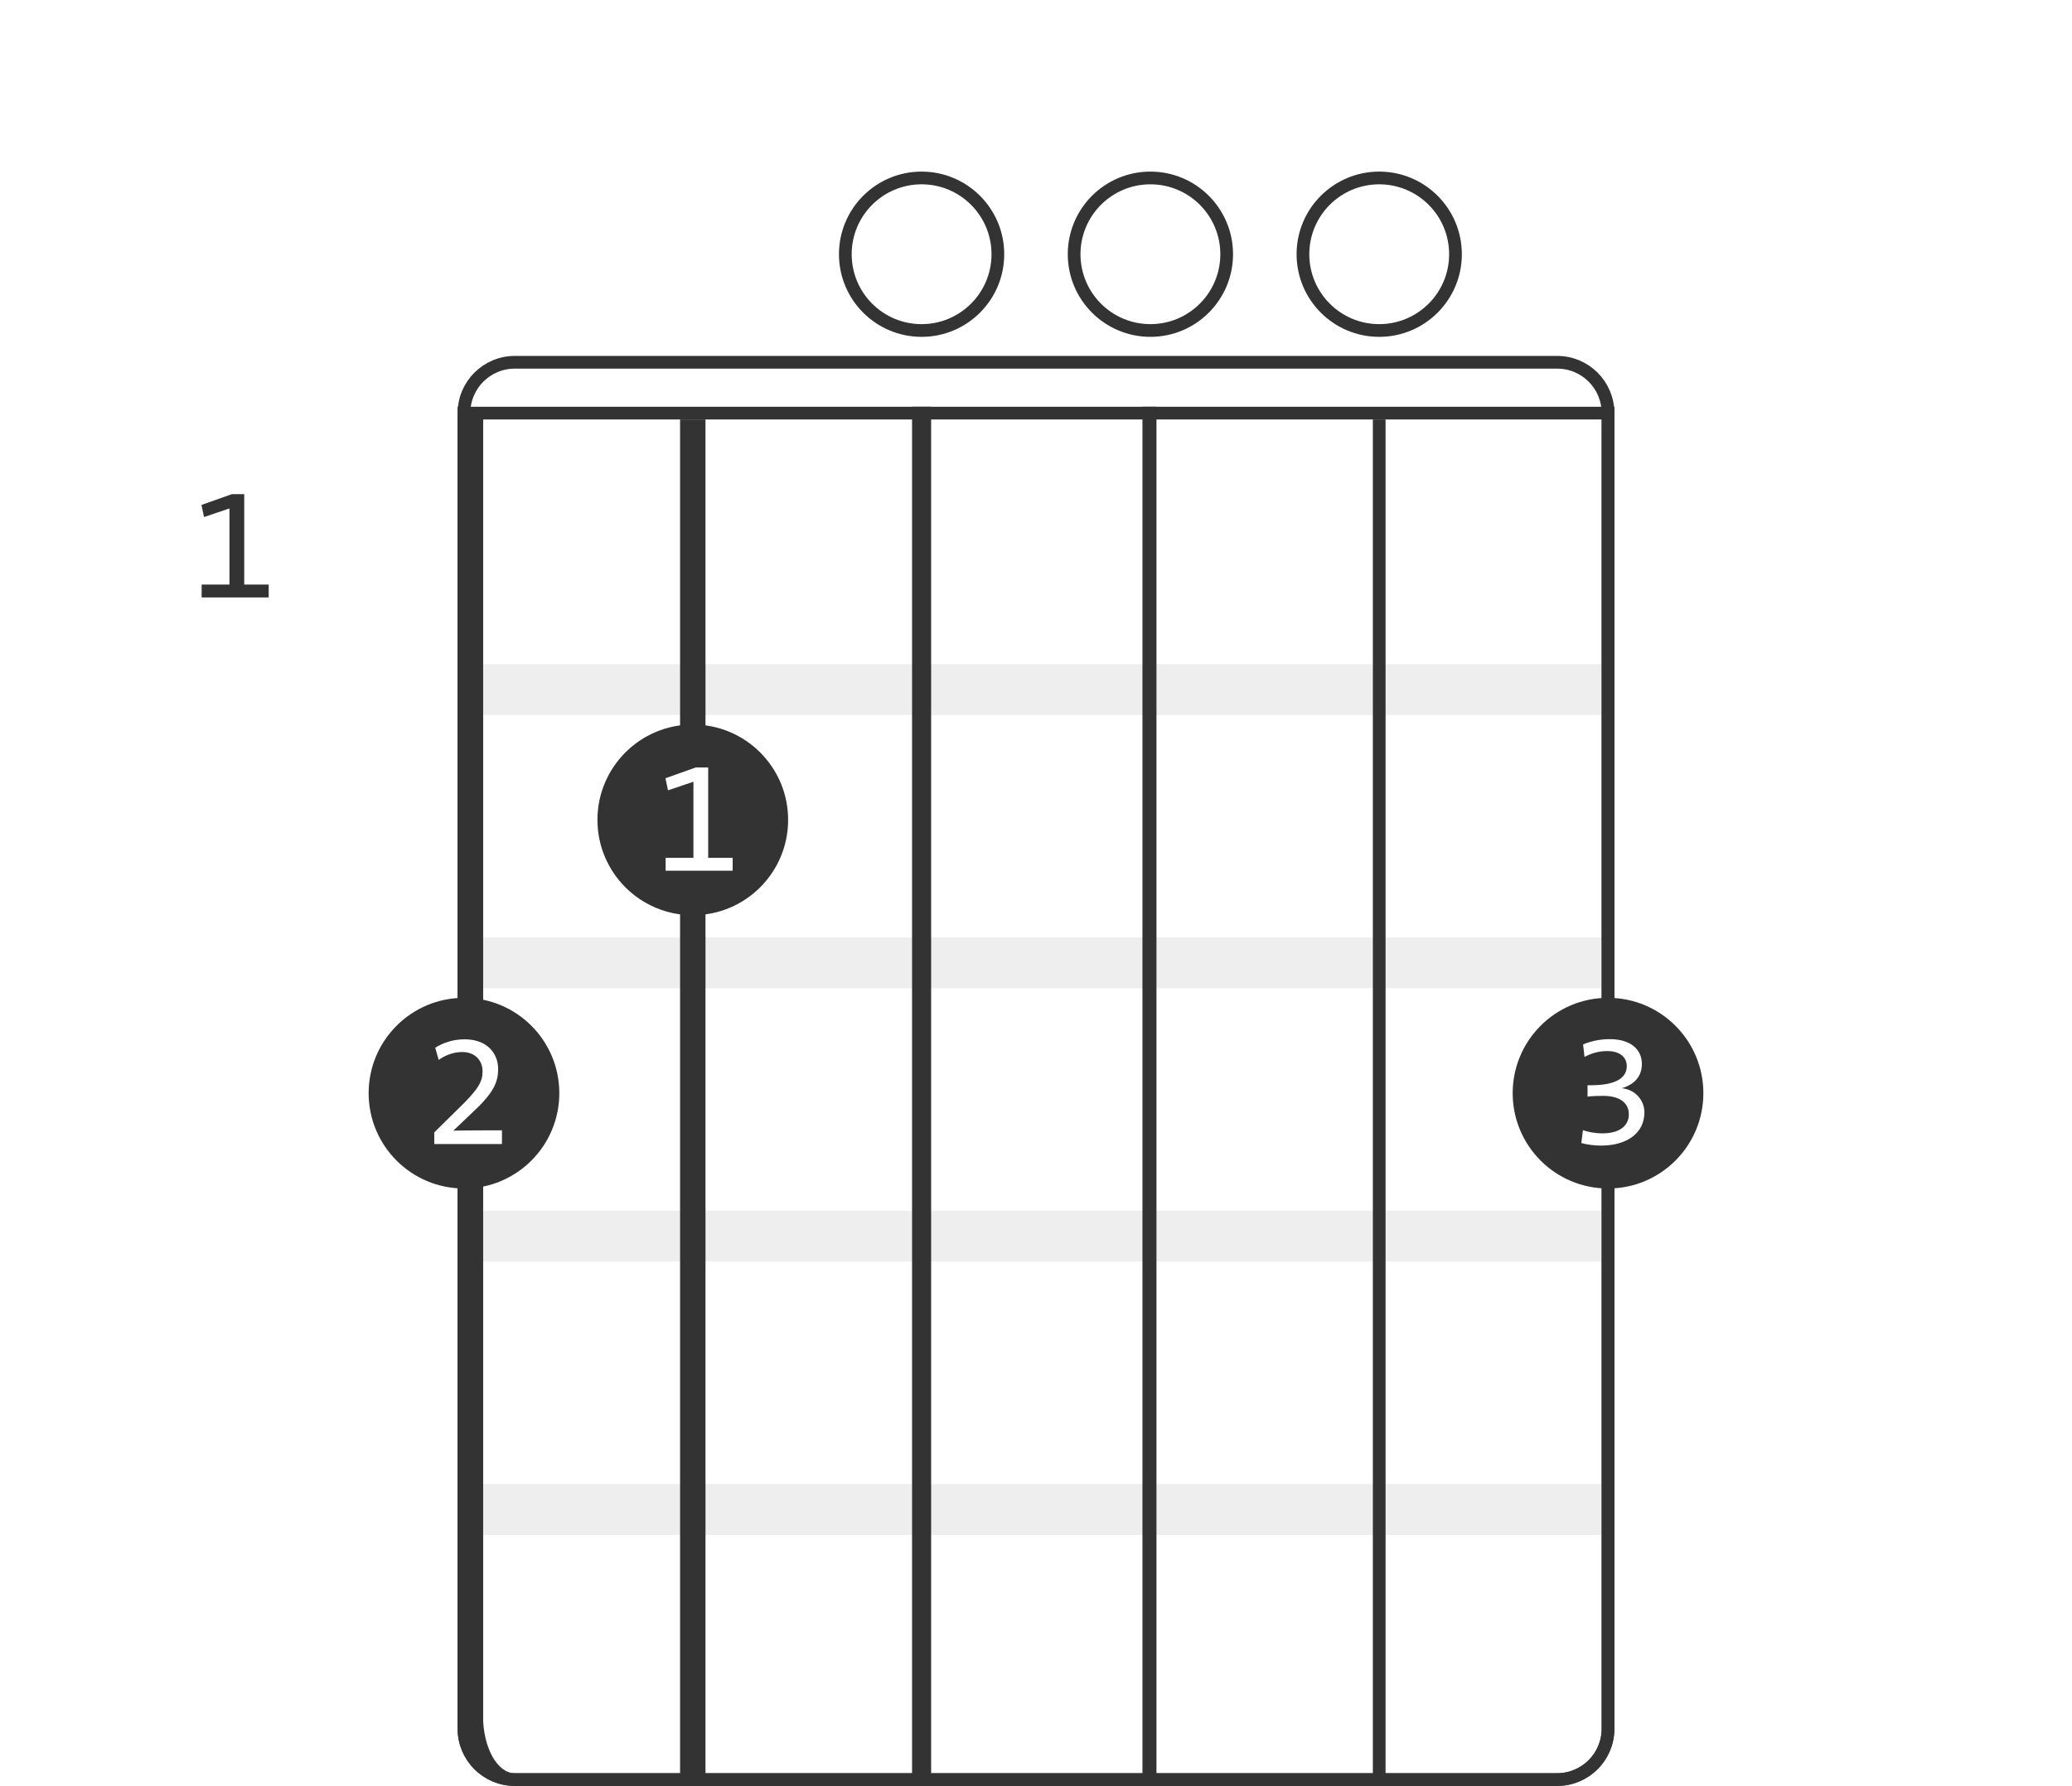
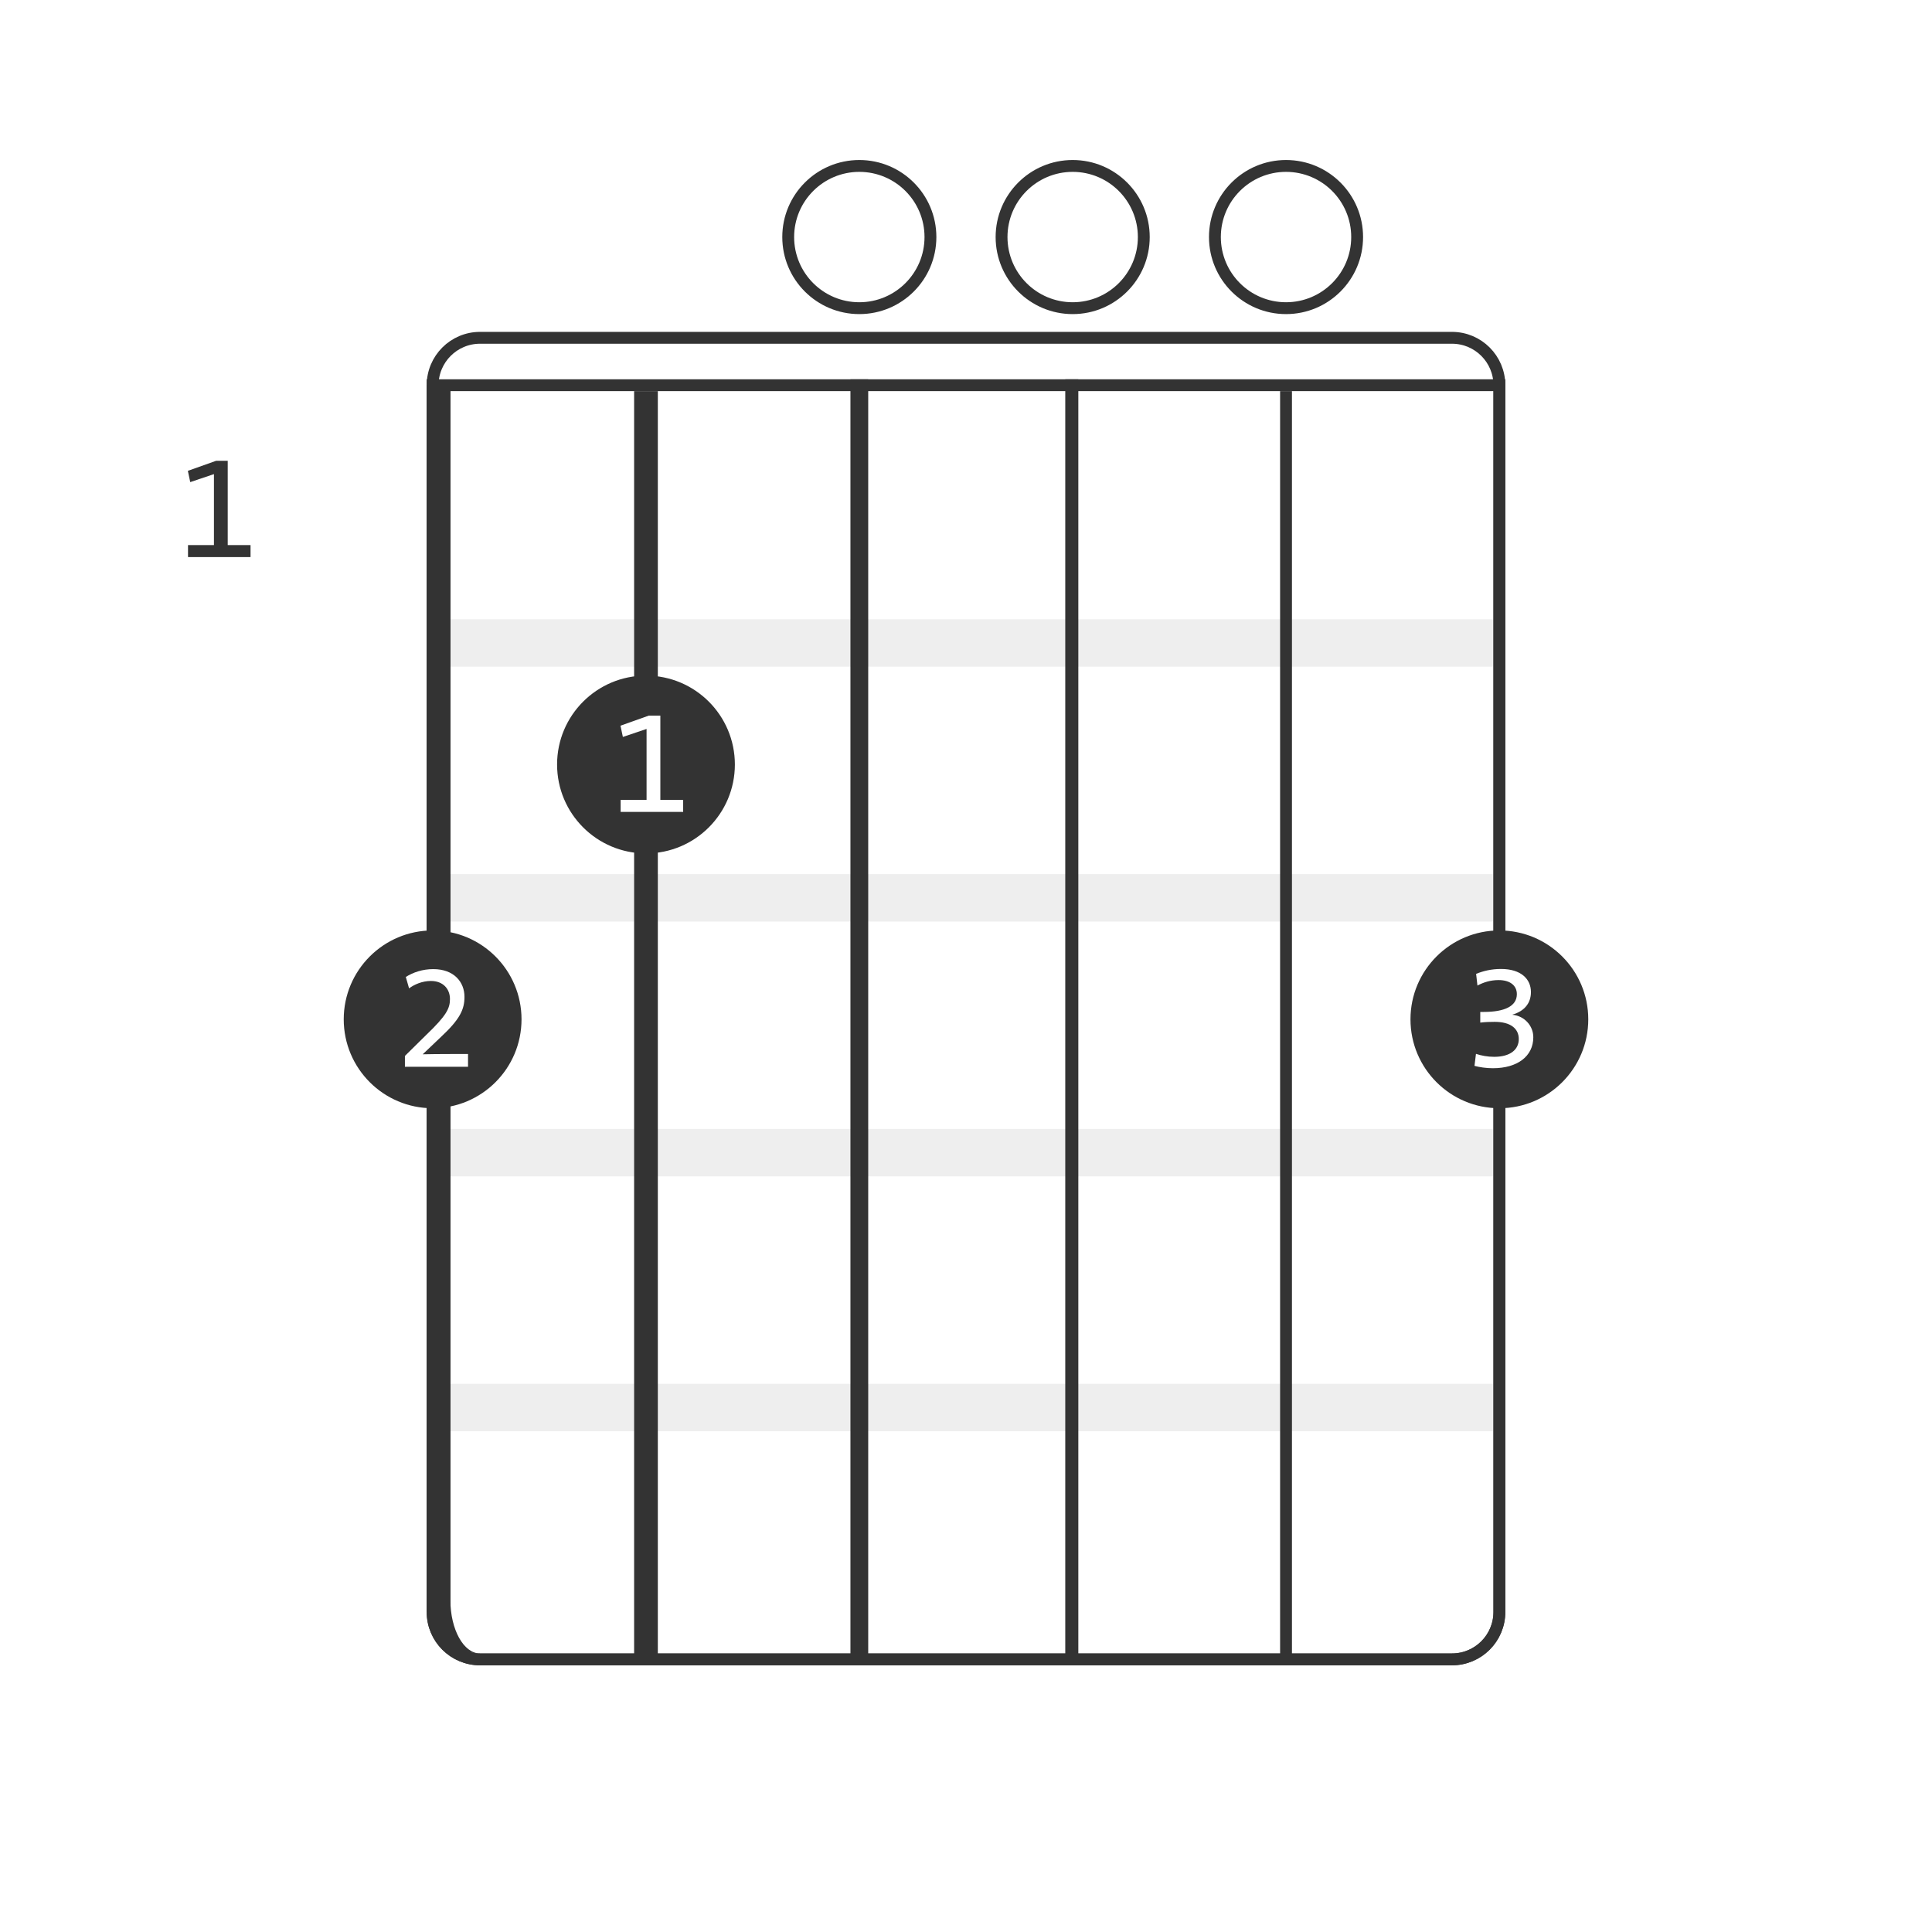
<svg xmlns="http://www.w3.org/2000/svg" xmlns:xlink="http://www.w3.org/1999/xlink" version="1.1">
  <defs>
    <symbol id="circle-1-black">
      <svg width="30" height="30" viewBox="0 0 30 30">
        <polygon fill="#333" points="21.275 23 10.725 23 10.725 20.975 15.1 20.975 15.1 9 11.1 10.35 10.7 8.45 15.475 6.75 17.425 6.75 17.425 20.975 21.275 20.975" />
      </svg>
    </symbol>
    <symbol id="circle-2-black">
      <svg width="30" height="30" viewBox="0 0 30 30">
        <path fill="#333" d="M10.975,17 L0.325,17 L0.325,15.175 L3.9,11.65 C7.35,8.35 7.925,7.15 7.925,5.575 C7.925,3.875 6.775,2.525 4.7,2.525 C3.225,2.525 1.85,3.15 1.025,3.775 L0.475,1.85 C1.7,1.075 3.3,0.525 5.1,0.525 C8.65,0.525 10.375,2.75 10.375,5.2 C10.375,7.325 9.625,8.975 6.375,12 L3.35,14.875 L3.35,14.9 C4.4,14.875 6.225,14.85 8.5,14.85 L10.975,14.85 L10.975,17 Z" transform="translate(10 6)" />
      </svg>
    </symbol>
    <symbol id="circle-3-black">
      <svg width="30" height="30" viewBox="0 0 30 30">
        <path fill="#333" d="M10.8,22.85 L11.05,20.825 C11.95,21.125 13,21.325 14.125,21.325 C16.85,21.325 18.275,20.1 18.275,18.325 C18.275,16.55 16.875,15.425 14.225,15.425 C13.325,15.425 12.625,15.45 11.775,15.55 L11.775,13.75 L12.35,13.75 C15.85,13.75 17.95,12.8 17.95,10.75 C17.95,9.275 16.775,8.375 14.875,8.375 C13.5,8.375 12.325,8.75 11.3,9.3 L11.075,7.325 C12.25,6.85 13.625,6.5 15.275,6.5 C18.625,6.5 20.325,8.175 20.325,10.4 C20.325,12.325 19.175,13.625 17.225,14.2 L17.2,14.225 C19.225,14.425 20.725,16.075 20.725,18.025 C20.725,21.225 18.05,23.25 13.9,23.25 C12.775,23.25 11.625,23.075 10.8,22.85 Z" />
      </svg>
    </symbol>
    <symbol id="circle-4-black">
      <svg width="30" height="30" viewBox="0 0 30 30">
        <path fill="#333" d="M20.575,19.25 L17.9,19.25 L17.9,23 L15.675,23 L15.675,19.25 L8.125,19.25 L7.95,17.425 L14.85,6.75 L17.9,6.75 L17.9,17.2 L20.575,17.2 L20.575,19.25 Z M15.7,17.2 L15.7,9 L15.675,9 L10.25,17.275 C11.75,17.2 14.7,17.2 15.7,17.2 Z" />
      </svg>
    </symbol>
    <symbol id="circle-5-black">
      <svg width="30" height="30" viewBox="0 0 30 30">
        <path fill="#333" d="M11,22.9 L11,20.825 C11.925,21.125 12.975,21.3 14.175,21.3 C16.85,21.3 18.325,19.975 18.325,17.95 C18.325,15.95 16.65,14.925 14.075,14.925 C13.025,14.925 12,15 11.35,15.125 L11.35,6.75 L20.15,6.75 L20.15,8.9 L13.45,8.9 L13.45,13.15 C13.875,13.125 14.45,13.1 14.825,13.1 C18.7,13.1 20.75,15.1 20.75,17.675 C20.75,21.025 18.05,23.225 14,23.225 C12.9,23.225 11.975,23.125 11,22.9 Z" />
      </svg>
    </symbol>
    <symbol id="circle-6-black">
      <svg width="30" height="30" viewBox="0 0 30 30">
        <path fill="#333" d="M19.951 6.6V8.575C19.451 8.5 18.951 8.45 18.301 8.45C14.976 8.45 13.226 10.375 12.601 13.675C12.551 13.925 12.476 14.35 12.401 14.9H12.426C13.226 13.525 14.726 12.775 16.451 12.775C19.701 12.775 21.501 14.875 21.501 17.525C21.501 20.975 19.251 23.25 15.851 23.25C12.326 23.25 10.176 20.75 10.176 16.4C10.176 9.45 13.626 6.525 18.476 6.525C19.001 6.525 19.601 6.55 19.951 6.6ZM19.201 17.9C19.201 15.975 18.101 14.65 15.976 14.65C13.876 14.65 12.651 16.325 12.651 17.725C12.651 19.75 13.826 21.4 16.051 21.4C18.051 21.4 19.201 19.95 19.201 17.9Z" />
      </svg>
    </symbol>
    <symbol id="circle-7-black">
      <svg width="30" height="30" viewBox="0 0 30 30">
        <path fill="#333" d="M21.25,6.75 L21.25,8.7 C18.725,13.4 16.45,18.75 15,23 L12.375,23 C14.025,18.475 16.275,13.275 18.65,8.9 C18.075,8.925 14.8,8.95 12.475,8.95 L10.275,8.95 L10.275,6.75 L21.25,6.75 Z" />
      </svg>
    </symbol>
    <symbol id="circle-8-black">
      <svg width="30" height="30" viewBox="0 0 30 30">
        <path fill="#333" d="M20.75,18.825 C20.75,21.55 18.3,23.25 15.1,23.25 C11.85,23.25 9.725,21.65 9.725,19.175 C9.725,17.1 11.375,15.85 13.2,14.8 C11.3,13.825 10.125,12.675 10.125,10.8 C10.125,8.325 12.25,6.5 15.375,6.5 C18.5,6.5 20.35,8.15 20.35,10.45 C20.35,12.325 18.925,13.475 17.25,14.475 C19.05,15.4 20.75,16.55 20.75,18.825 Z M18.05,10.65 C18.05,9.175 16.925,8.3 15.2,8.3 C13.45,8.3 12.45,9.35 12.45,10.6 C12.45,11.95 13.375,12.65 15.375,13.625 C16.825,12.8 18.05,11.975 18.05,10.65 Z M18.4,19.05 C18.4,17.275 16.825,16.475 15.075,15.675 C13.5,16.55 12.075,17.475 12.075,19 C12.075,20.4 13.225,21.4 15.325,21.4 C17.05,21.4 18.4,20.55 18.4,19.05 Z" />
      </svg>
    </symbol>
    <symbol id="circle-9-black">
      <svg width="30" height="30" viewBox="0 0 30 30">
        <path fill="#333" d="M10.9,23.05 L10.9,21.025 C11.6,21.2 12.4,21.275 13.15,21.275 C16.35,21.275 18.1,19.625 18.675,16.4 C18.75,15.925 18.8,15.625 18.9,15.2 L18.875,15.2 C18.075,16.35 16.7,17.05 14.975,17.05 C11.775,17.05 10,14.95 10,12.15 C10,8.725 12.35,6.5 15.6,6.5 C19,6.5 21.225,8.575 21.225,13.35 C21.225,20.45 17.725,23.225 12.9,23.225 C12.25,23.225 11.55,23.175 10.9,23.05 Z M18.725,12 C18.725,9.9 17.575,8.35 15.425,8.35 C13.45,8.35 12.275,9.875 12.275,11.8 C12.275,13.825 13.425,15.125 15.425,15.125 C17.55,15.125 18.725,13.7 18.725,12 Z" />
      </svg>
    </symbol>
    <symbol id="circle-0-black">
      <svg width="30" height="30" viewBox="0 0 30 30">
        <path fill="#333" d="M20.925,14.7 C20.925,20.925 18.05,23.25 15.1,23.25 C11.525,23.25 9.55,21.05 9.55,14.8 C9.55,9.1 12,6.5 15.4,6.5 C18.625,6.5 20.925,8.425 20.925,14.7 Z M18.5,14.85 C18.5,10.025 17.45,8.4 15.225,8.4 C13.375,8.4 11.975,10 11.975,14.65 C11.975,19.25 12.825,21.325 15.225,21.325 C17.275,21.325 18.5,19.25 18.5,14.85 Z" />
      </svg>
    </symbol>
    <symbol id="bar-middle">
      <svg width="36" height="30" viewBox="0 0 36 30">
        <rect width="36" height="30" fill="#333" fill-rule="evenodd" />
      </svg>
    </symbol>
    <symbol id="bar-end">
      <svg width="15" height="30" viewBox="0 0 15 30">
        <path fill="#333" fill-rule="evenodd" d="M15,0 C6.716,0 0,6.716 0,15 C0,23.284 6.716,30 15,30 L15,0 Z" />
      </svg>
    </symbol>
    <symbol id="circle-1">
      <svg width="30" height="30" viewBox="0 0 30 30">
        <g fill="none" fill-rule="evenodd">
          <circle cx="15" cy="15" r="15" fill="#333" />
          <polygon fill="#FFF" fill-rule="nonzero" points="21.275 23 10.725 23 10.725 20.975 15.1 20.975 15.1 9 11.1 10.35 10.7 8.45 15.475 6.75 17.425 6.75 17.425 20.975 21.275 20.975" />
        </g>
      </svg>
    </symbol>
    <symbol id="circle-2">
      <svg width="30" height="30" viewBox="0 0 30 30">
        <g fill="none" fill-rule="evenodd" transform="translate(0 -2)">
          <circle cx="15" cy="17" r="15" fill="#333" />
          <path fill="#FFF" fill-rule="nonzero" d="M20.975,25 L10.325,25 L10.325,23.175 L13.9,19.65 C17.35,16.35 17.925,15.15 17.925,13.575 C17.925,11.875 16.775,10.525 14.7,10.525 C13.225,10.525 11.85,11.15 11.025,11.775 L10.475,9.85 C11.7,9.075 13.3,8.525 15.1,8.525 C18.65,8.525 20.375,10.75 20.375,13.2 C20.375,15.325 19.625,16.975 16.375,20 L13.35,22.875 L13.35,22.9 C14.4,22.875 16.225,22.85 18.5,22.85 L20.975,22.85 L20.975,25 Z" />
        </g>
      </svg>
    </symbol>
    <symbol id="circle-3">
      <svg width="30" height="30" viewBox="0 0 30 30">
        <g fill="none" fill-rule="evenodd" transform="translate(0 -2)">
          <circle cx="15" cy="17" r="15" fill="#333" />
          <path fill="#FFF" fill-rule="nonzero" d="M10.8,24.85 L11.05,22.825 C11.95,23.125 13,23.325 14.125,23.325 C16.85,23.325 18.275,22.1 18.275,20.325 C18.275,18.55 16.875,17.425 14.225,17.425 C13.325,17.425 12.625,17.45 11.775,17.55 L11.775,15.75 L12.35,15.75 C15.85,15.75 17.95,14.8 17.95,12.75 C17.95,11.275 16.775,10.375 14.875,10.375 C13.5,10.375 12.325,10.75 11.3,11.3 L11.075,9.325 C12.25,8.85 13.625,8.5 15.275,8.5 C18.625,8.5 20.325,10.175 20.325,12.4 C20.325,14.325 19.175,15.625 17.225,16.2 L17.2,16.225 C19.225,16.425 20.725,18.075 20.725,20.025 C20.725,23.225 18.05,25.25 13.9,25.25 C12.775,25.25 11.625,25.075 10.8,24.85 Z" />
        </g>
      </svg>
    </symbol>
    <symbol id="circle-4">
      <svg width="30" height="30" viewBox="0 0 30 30">
        <g fill="none" fill-rule="evenodd" transform="translate(0 -2)">
          <circle cx="15" cy="17" r="15" fill="#333" />
          <path fill="#FFF" fill-rule="nonzero" d="M20.575,21.25 L17.9,21.25 L17.9,25 L15.675,25 L15.675,21.25 L8.125,21.25 L7.95,19.425 L14.85,8.75 L17.9,8.75 L17.9,19.2 L20.575,19.2 L20.575,21.25 Z M15.7,19.2 L15.7,11 L15.675,11 L10.25,19.275 C11.75,19.2 14.7,19.2 15.7,19.2 Z" />
        </g>
      </svg>
    </symbol>
    <symbol id="grid-guitar-2">
      <svg width="182" height="225" viewBox="0 0 182 209" fill="none">
        <path d="M1 48.5H180V40.5H1V48.5Z" fill="#EEEEEE" />
        <path d="M1 91.5H180V83.5H1V91.5Z" fill="#EEEEEE" />
        <path d="M1 134.5H180V126.5H1V134.5Z" fill="#EEEEEE" />
        <path d="M1 177.5H180V169.5H1V177.5Z" fill="#EEEEEE" />
        <rect x="1" y="1" width="180" height="215" rx="8" stroke="#333333" stroke-width="2" />
        <path fill-rule="evenodd" clip-rule="evenodd" d="M39 2L39 216L35 216L35 2L39 2Z" fill="#333333" />
        <path fill-rule="evenodd" clip-rule="evenodd" d="M74.5 6.47666e-06L74.5 216L71.5 216L71.5 6.61612e-06L74.5 6.47666e-06Z" fill="#333333" />
        <path fill-rule="evenodd" clip-rule="evenodd" d="M109.954 6.51366e-06L109.954 216L107.75 216L107.75 6.61612e-06L109.954 6.51366e-06Z" fill="#333333" />
        <path fill-rule="evenodd" clip-rule="evenodd" d="M146 2L146 216L144 216L144 2L146 2Z" fill="#333333" />
        <path d="M0 11C0 6.029 4.029 2 9 2C6.239 2 4 6.029 4 11V206C4 210.971 6.239 215 9 215C4.029 215 0 210.971 0 206V11Z" fill="#333333" />
      </svg>
    </symbol>
    <symbol id="grid-guitar-1">
      <svg width="182" height="225" viewBox="0 0 182 225" fill="none">
        <path d="M1 56.5H180V48.5H1V56.5Z" fill="#EEEEEE" />
        <path d="M1 99.5H180V91.5H1V99.5Z" fill="#EEEEEE" />
        <path d="M1 142.5H180V134.5H1V142.5Z" fill="#EEEEEE" />
        <path d="M1 185.5H180V177.5H1V185.5Z" fill="#EEEEEE" />
        <rect x="1" y="1" width="180" height="223" rx="8" stroke="#333333" stroke-width="2" />
        <path d="M1 9H181V216C181 220.418 177.418 224 173 224H9C4.582 224 1 220.418 1 216V9Z" stroke="#333333" stroke-width="2" />
        <path fill-rule="evenodd" clip-rule="evenodd" d="M39 10L39 224L35 224L35 10L39 10Z" fill="#333333" />
        <path fill-rule="evenodd" clip-rule="evenodd" d="M4 9L4 216L0 216L9.04826e-06 9L4 9Z" fill="#333333" />
        <path fill-rule="evenodd" clip-rule="evenodd" d="M74.5 8L74.5 224L71.5 224L71.5 8L74.5 8Z" fill="#333333" />
        <path fill-rule="evenodd" clip-rule="evenodd" d="M109.954 8L109.954 224L107.75 224L107.75 8L109.954 8Z" fill="#333333" />
        <path fill-rule="evenodd" clip-rule="evenodd" d="M146 10L146 224L144 224L144 10L146 10Z" fill="#333333" />
        <path d="M0 9H4V214C4 218.971 6.239 223 9 223C4.029 223 0 218.971 0 214V9Z" fill="#333333" />
      </svg>
    </symbol>
    <symbol id="o">
      <svg width="30" height="30" viewBox="0 0 30 30">
        <path fill="#333" d="M15,28 C22.18,28 28,22.18 28,15 C28,7.82 22.18,2 15,2 C7.82,2 2,7.82 2,15 C2,22.18 7.82,28 15,28 Z M15,26 C8.925,26 4,21.075 4,15 C4,8.925 8.925,4 15,4 C21.075,4 26,8.925 26,15 C26,21.075 21.075,26 15,26 Z" />
      </svg>
    </symbol>
    <symbol id="x">
      <svg width="30" height="30" viewBox="0 0 30 30">
        <g fill="#333" transform="translate(4 4)">
          <path d="M-0.479,0.76 L21.061,22.3 C21.452,22.69 22.085,22.69 22.475,22.3 C22.866,21.909 22.866,21.276 22.475,20.885 L0.936,-0.654 C0.545,-1.045 -0.088,-1.045 -0.479,-0.654 C-0.869,-0.264 -0.869,0.37 -0.479,0.76 Z" transform="rotate(-90 10.998 10.823)" />
          <path d="M-0.3,0.936 L21.24,22.475 C21.63,22.866 22.264,22.866 22.654,22.475 C23.045,22.085 23.045,21.452 22.654,21.061 L1.115,-0.479 C0.724,-0.869 0.091,-0.869 -0.3,-0.479 C-0.69,-0.088 -0.69,0.545 -0.3,0.936 Z" />
        </g>
      </svg>
    </symbol>
  </defs>
  <symbol id="chord">
-     <svg width="326" height="281" version="1.1">
+     <svg width="326" height="326" version="1.1">
      <rect width="100%" height="100%" fill="white" />
      <use x="72" y="56" width="182" height="225" xlink:href="#grid-guitar-1" />
      <use x="21" y="71" width="30" height="30" xlink:href="#circle-1-black" />
      <use x="58" y="157" width="30" height="30" xlink:href="#circle-2" />
      <use x="94" y="114" width="30" height="30" xlink:href="#circle-1" />
      <use x="130" y="25" width="30" height="30" xlink:href="#o" />
      <use x="166" y="25" width="30" height="30" xlink:href="#o" />
      <use x="202" y="25" width="30" height="30" xlink:href="#o" />
      <use x="238" y="157" width="30" height="30" xlink:href="#circle-3" />
    </svg>
  </symbol>
  <use xlink:href="#chord" />
</svg>
